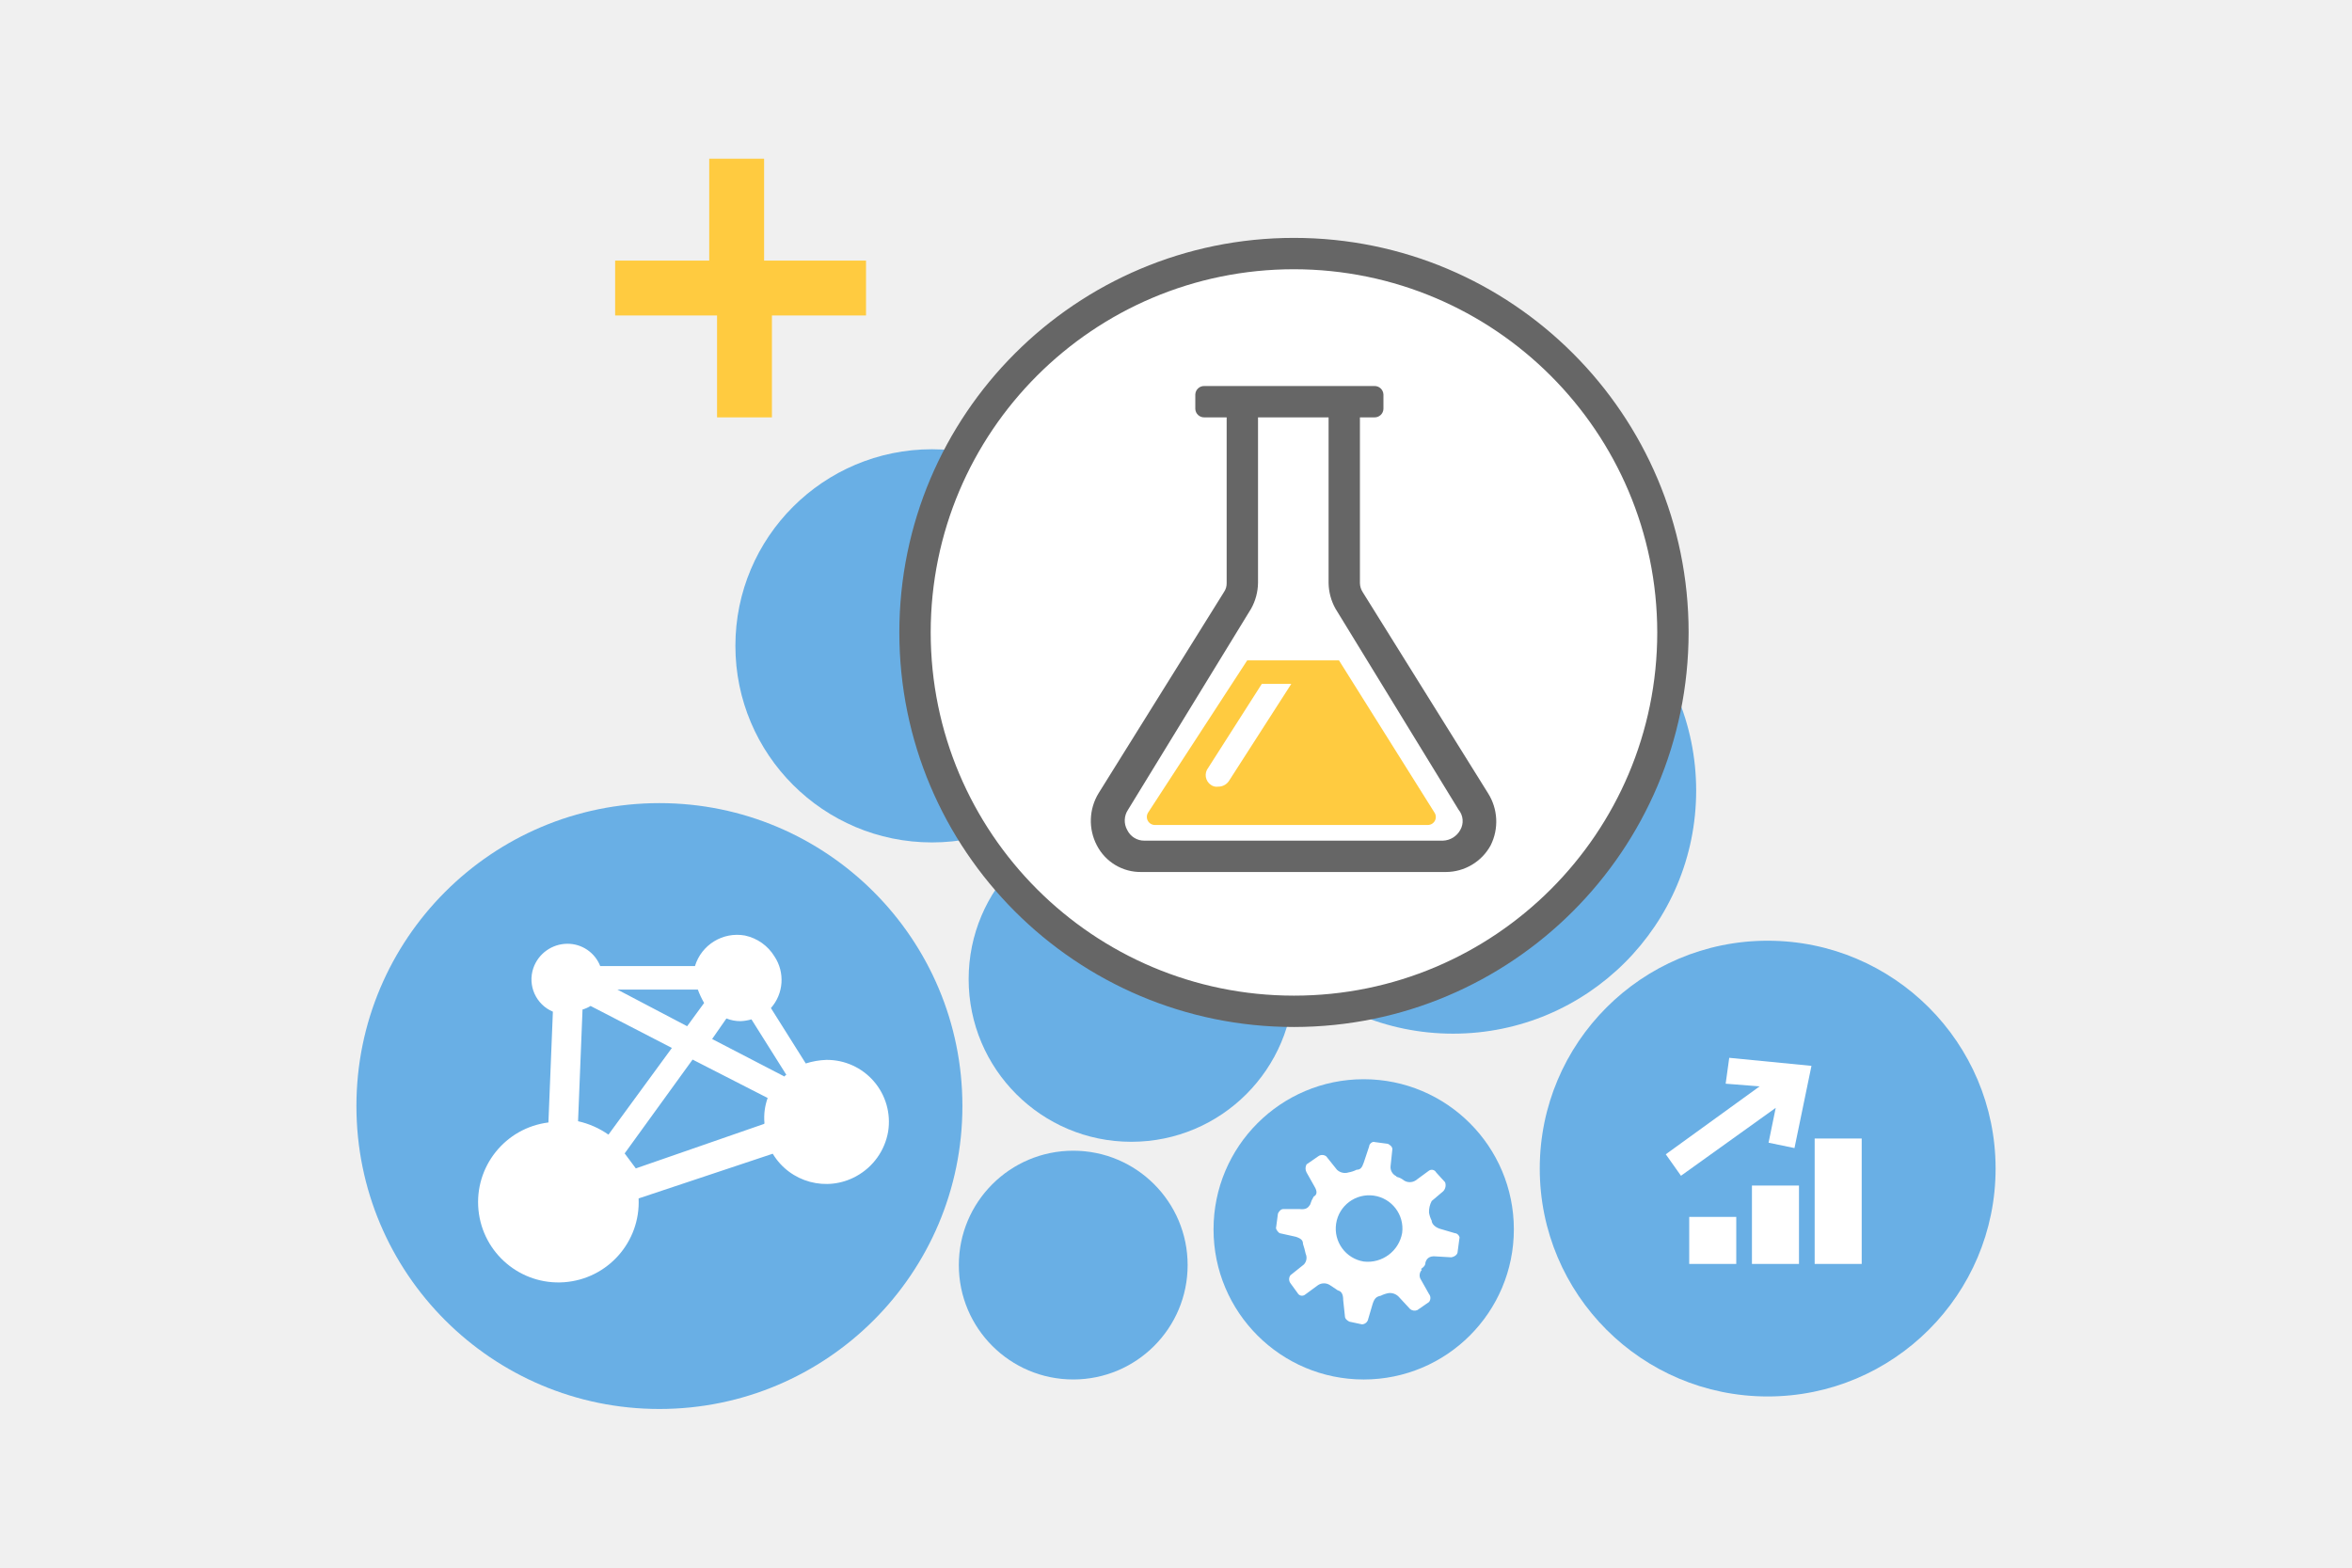
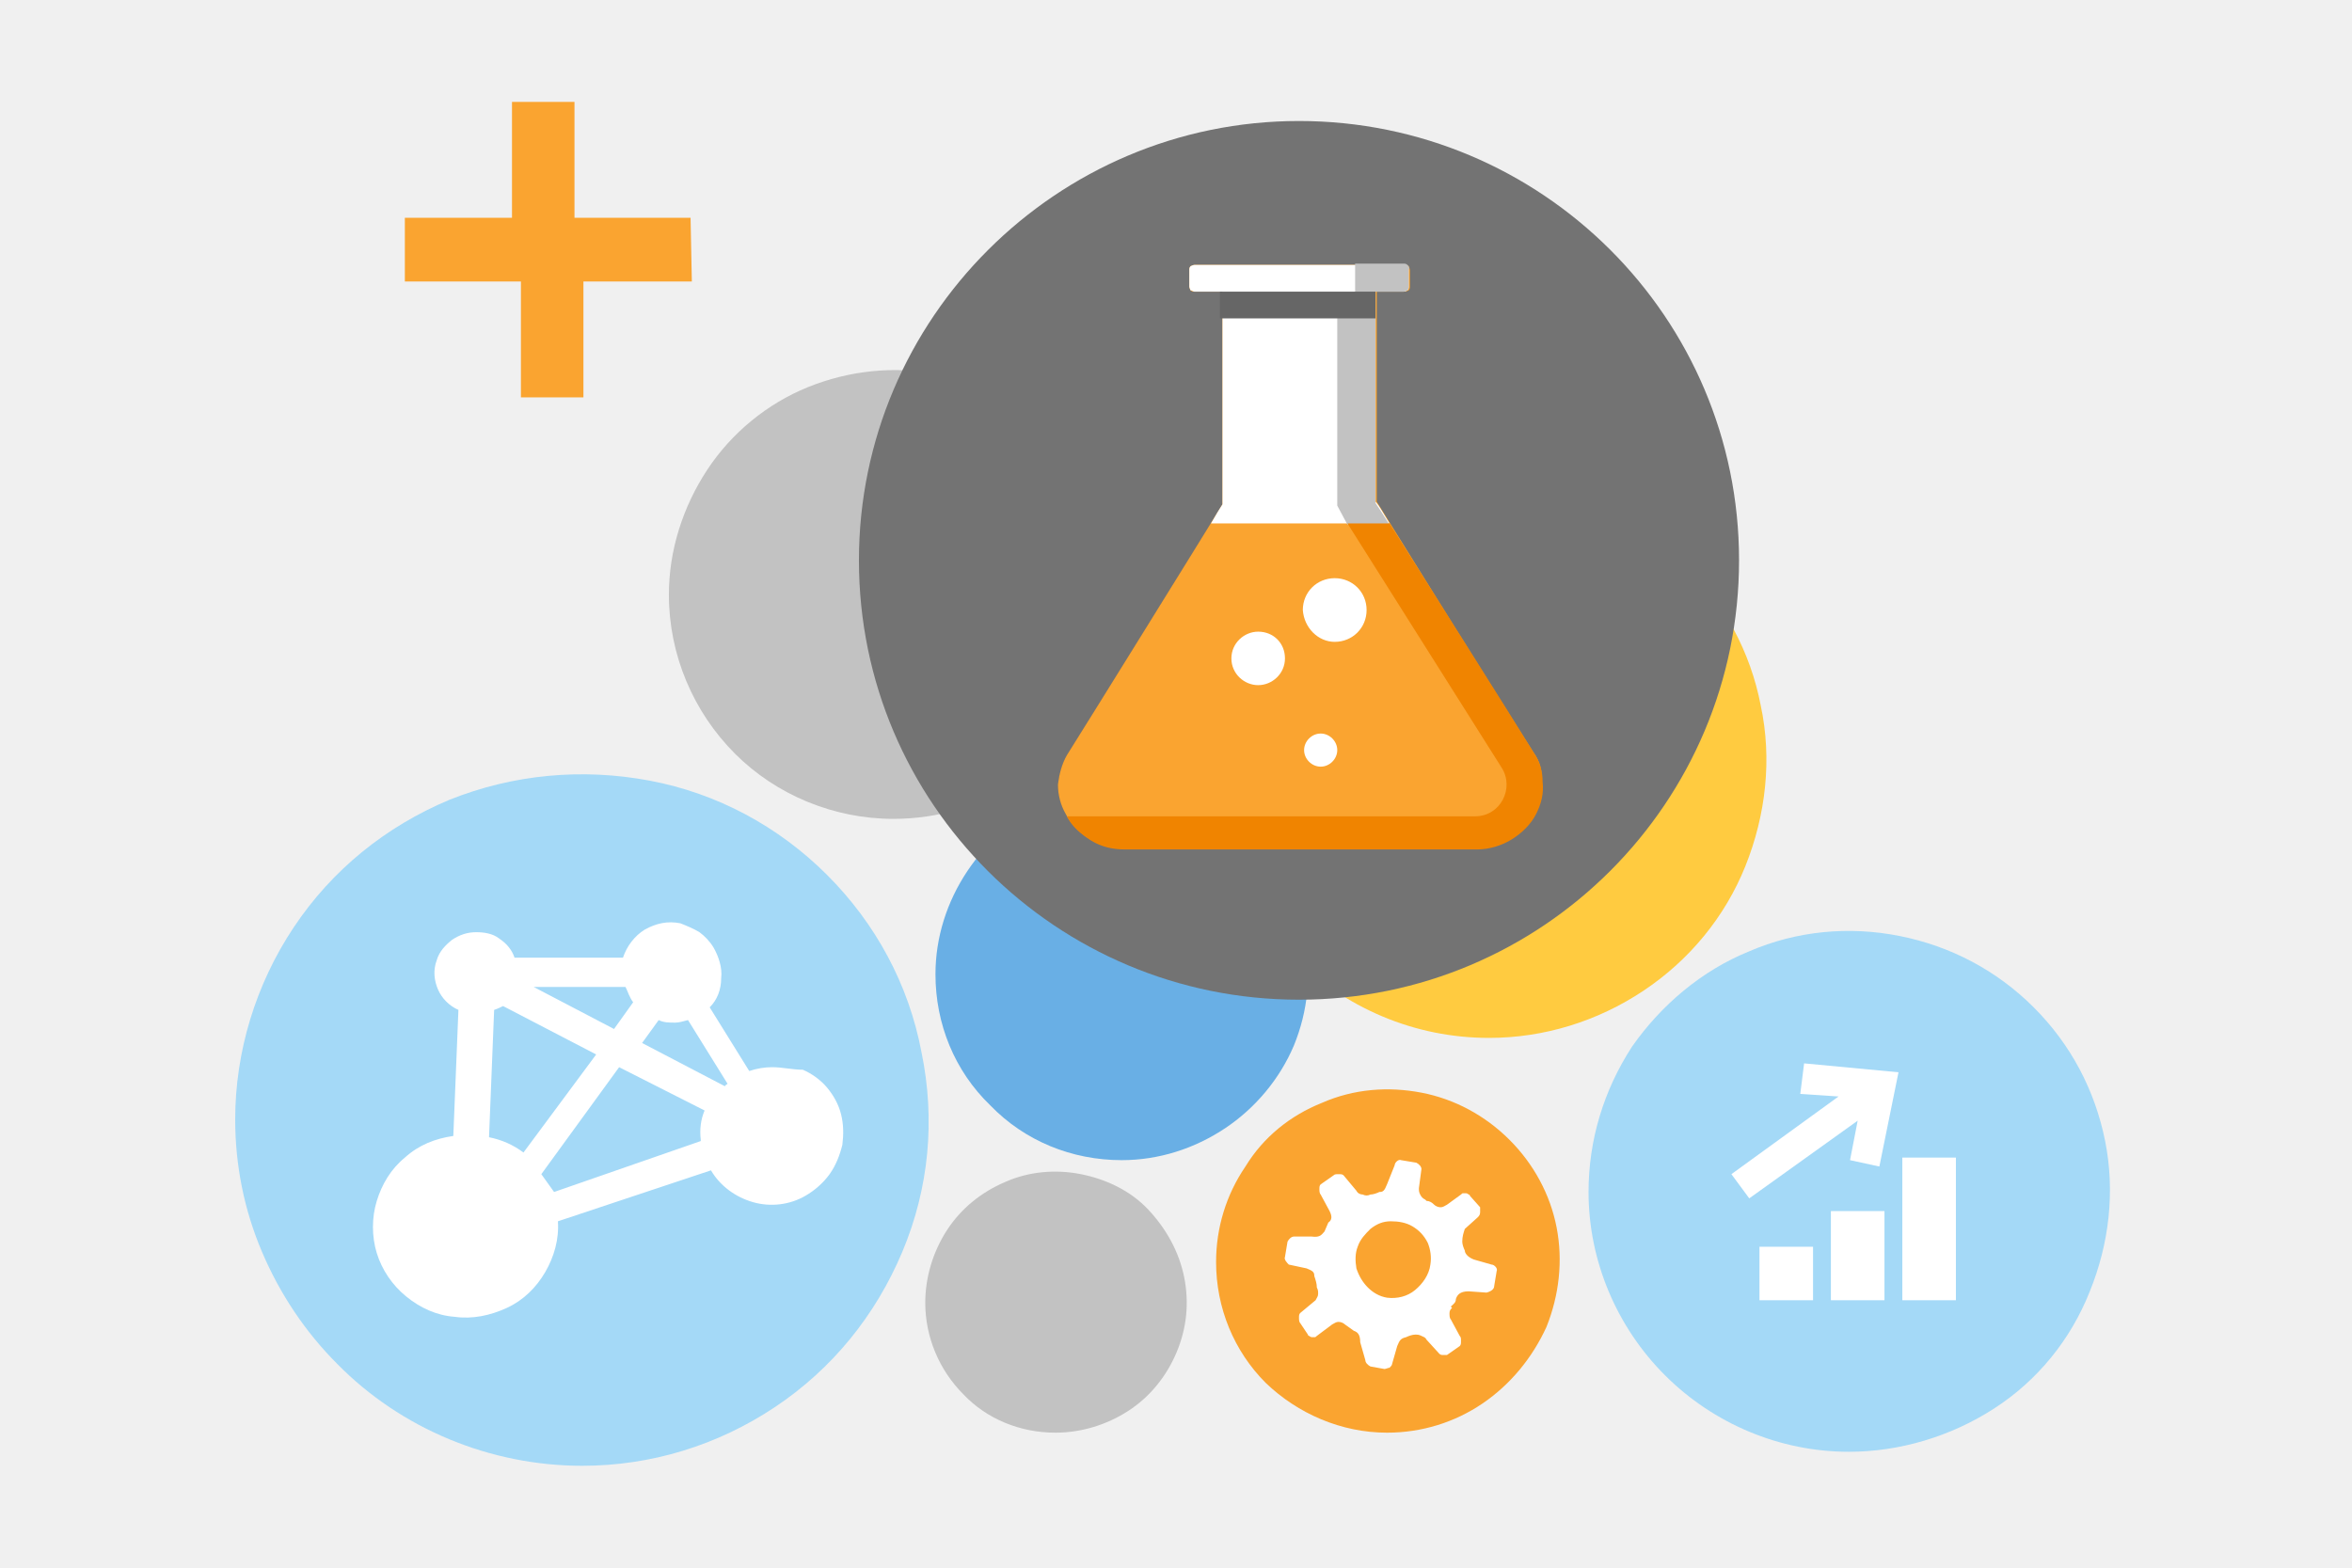
- <svg xmlns="http://www.w3.org/2000/svg" viewBox="0 0 300 200">
-   <path d="M118.878,107.474A25.08,25.08,0,1,0,93.8,82.394,25.08,25.08,0,0,0,118.878,107.474Z" fill="#69afe5" />
-   <path d="M84.108,179.753a38.647,38.647,0,1,0-38.646-38.646A38.646,38.646,0,0,0,84.108,179.753Z" fill="#69afe5" />
-   <path d="M225.468,178.156a29.071,29.071,0,1,0-29.07-29.071A29.071,29.071,0,0,0,225.468,178.156Z" fill="#69afe5" />
-   <path d="M173.94,175.99a19.153,19.153,0,1,0-19.152-19.153A19.153,19.153,0,0,0,173.94,175.99Z" fill="#69afe5" />
-   <path d="M185.34,131.871a31.008,31.008,0,1,0-31.008-31.008A31.008,31.008,0,0,0,185.34,131.871Z" fill="#69afe5" />
-   <path d="M136.89,175.988A14.592,14.592,0,1,0,122.3,161.4,14.592,14.592,0,0,0,136.89,175.988Z" fill="#69afe5" />
-   <path d="M144.3,145.666a20.749,20.749,0,1,0-20.748-20.749A20.749,20.749,0,0,0,144.3,145.666Z" fill="#69afe5" />
-   <path d="M165.048,129.021a48.336,48.336,0,1,0-48.336-48.336A48.336,48.336,0,0,0,165.048,129.021Z" fill="#fff" />
-   <path d="M165.048,131.021a50.336,50.336,0,1,1,50.336-50.335A50.393,50.393,0,0,1,165.048,131.021Zm0-96.672a46.336,46.336,0,1,0,46.336,46.337A46.389,46.389,0,0,0,165.048,34.349Z" fill="#666" />
-   <path d="M110.586,40.247H98.462v13h-7v-13h-13v-7h12v-13h7v13h13v7Z" fill="#ffcb40" />
-   <path d="M173.8,75.52l15.993,25.665a6.767,6.767,0,0,1,.336,6.671,6.525,6.525,0,0,1-5.705,3.391H145.614a6.273,6.273,0,0,1-5.705-3.391,6.759,6.759,0,0,1,.224-6.671L156.127,75.52a1.928,1.928,0,0,0,.335-1.13V53.247h-2.841a1.125,1.125,0,0,1-1.159-1.08V50.328a1.123,1.123,0,0,1,1.159-1.081H175.3a1.127,1.127,0,0,1,1.159,1.081v1.839a1.121,1.121,0,0,1-1.159,1.08h-1.841V74.39A2.194,2.194,0,0,0,173.8,75.52Zm10.261,31.727a2.623,2.623,0,0,0,2.195-1.355,2.278,2.278,0,0,0-.219-2.6L170.34,77.649a6.966,6.966,0,0,1-.878-3.276V53.247h-9V74.373a6.954,6.954,0,0,1-.878,3.276l-15.695,25.644a2.468,2.468,0,0,0-.109,2.6,2.4,2.4,0,0,0,2.194,1.355h38.085Z" fill="#666" />
-   <path d="M182.952,103.64,170.788,84.248H159.083L146.46,103.64a1.031,1.031,0,0,0,.918,1.608h34.77A1.019,1.019,0,0,0,182.952,103.64Zm-26.226-3.967a1.626,1.626,0,0,1-1.368.685,1.224,1.224,0,0,1-.912-.229,1.5,1.5,0,0,1-.342-2.166l6.84-10.715h3.763Z" fill="#ffcb40" />
-   <path d="M105.4,135.217a9.711,9.711,0,0,0-2.622.456l-4.446-7.067a5.421,5.421,0,0,0,.453-6.587,5.835,5.835,0,0,0-3.766-2.668,5.625,5.625,0,0,0-6.377,3.9H76.56a4.472,4.472,0,0,0-4.2-2.849,4.616,4.616,0,0,0-4.333,3.106,4.472,4.472,0,0,0,2.494,5.558l-.57,14.135a10.243,10.243,0,1,0,11.505,9.7l.009-.013,17.1-5.7a7.944,7.944,0,0,0,10.64,2.876,8.042,8.042,0,0,0,4.077-5.695A7.9,7.9,0,0,0,105.4,135.217Zm-5.334,2.125-9.234-4.788,1.824-2.622a4.726,4.726,0,0,0,1.824.342,5.722,5.722,0,0,0,1.368-.228l4.446,7.068C100.182,137.228,100.068,137.228,100.068,137.342Zm-22.458,7.41a10.873,10.873,0,0,0-3.876-1.71l.57-14.25a4.049,4.049,0,0,0,1.026-.456L85.7,133.694Zm1.14-18.505H89.01a11.505,11.505,0,0,0,.8,1.71l-2.166,2.964Zm.928,20.9,8.664-11.97,9.576,4.9a7.505,7.505,0,0,0-.408,3.226l-.048.08L81.1,149.061Z" fill="#fff" />
-   <path d="M237.462,145.248v16h-6v-16Zm-14,16h6v-10h-6Zm-8,0h6v-6h-6Zm4.648-22.994,4.332.342-11.97,8.664L214.41,150l12.084-8.663-.912,4.445,3.306.684,2.166-10.488-10.488-1.026Z" fill="#fff" />
-   <path d="M171.547,167.928c0,.342.342.57.57.684l1.6.342a.833.833,0,0,0,.8-.684l.57-1.938c.228-.684.456-.912,1.026-1.026a3.623,3.623,0,0,1,1.026-.342,1.566,1.566,0,0,1,1.254.456l1.482,1.6a.915.915,0,0,0,.912.114l1.482-1.026a.817.817,0,0,0,0-1.026l-1.026-1.824a1,1,0,0,1,.114-1.254l-.114-.114c.342-.228.57-.456.57-.8.114-.456.456-.912,1.368-.8l1.938.114c.57-.114.8-.456.8-.684l.228-1.71c.114-.228-.228-.684-.57-.684l-1.938-.57c-.684-.228-1.026-.684-1.026-1.026a3.629,3.629,0,0,1-.342-1.027,2.934,2.934,0,0,1,.342-1.481l1.482-1.255a1.125,1.125,0,0,0,.228-1.14l-1.14-1.254a.632.632,0,0,0-.912-.228l-1.71,1.254a1.377,1.377,0,0,1-1.482,0,2.245,2.245,0,0,0-.912-.456l-.114-.114a1.263,1.263,0,0,1-.684-1.254l.228-2.166c0-.342-.342-.57-.57-.684l-1.71-.228c-.228-.114-.684.228-.684.57l-.684,2.052c-.228.684-.456.912-.912.912a3.623,3.623,0,0,1-1.026.342,1.488,1.488,0,0,1-1.482-.342l-1.368-1.71a.855.855,0,0,0-1.026,0l-1.482,1.026a1.065,1.065,0,0,0,0,1.026l1.026,1.824c.342.57.342,1.027-.114,1.255a4.457,4.457,0,0,0-.456,1.025c-.228.342-.456.684-1.368.57h-2.052c-.342,0-.57.342-.684.57l-.228,1.711c-.114.228.228.684.456.8l2.052.456c.684.228.912.456.912.912a11.04,11.04,0,0,1,.342,1.254,1.243,1.243,0,0,1-.228,1.368l-1.71,1.368a.855.855,0,0,0,0,1.026l.912,1.254a.632.632,0,0,0,.912.228l1.71-1.254a1.377,1.377,0,0,1,1.482,0l1.026.684c.456.114.684.456.684,1.254Zm7.3-10.634a4.451,4.451,0,0,1-4.9,3.648,4.253,4.253,0,1,1,4.9-3.648Z" fill="#fff" />
+ <svg xmlns="http://www.w3.org/2000/svg" width="300" height="200" viewBox="0 0 300 200" fill="none">
+   <path d="M113.951 104.468C119.645 104.468 125.177 102.843 129.895 99.594C134.613 96.507 138.355 91.958 140.47 86.759C142.585 81.56 143.236 75.712 142.097 70.188C140.958 64.664 138.193 59.465 134.288 55.566C130.221 51.504 125.177 48.905 119.645 47.767C114.114 46.63 108.257 47.28 103.05 49.392C97.844 51.504 93.289 55.241 90.197 59.952C87.106 64.664 85.317 70.188 85.317 75.874C85.317 83.51 88.408 90.821 93.777 96.182C98.983 101.381 106.304 104.468 113.951 104.468Z" fill="#C2C2C2" />
+   <path d="M74.253 187C83.039 187 91.499 184.401 98.82 179.527C106.142 174.653 111.673 167.829 115.09 159.706C118.506 151.583 119.32 142.81 117.53 134.199C115.903 125.588 111.673 117.79 105.491 111.616C99.308 105.443 91.499 101.218 82.876 99.594C74.253 97.969 65.468 98.781 57.333 102.031C49.198 105.443 42.365 110.966 37.484 118.277C32.603 125.588 30 134.199 30 142.81C30 148.658 31.139 154.345 33.417 159.706C35.694 165.067 38.948 169.941 43.016 174.003C51.15 182.288 62.539 187 74.253 187Z" fill="#A4D9F7" />
+   <path d="M235.81 185.213C242.318 185.213 248.826 183.263 254.357 179.689C259.889 176.115 264.119 170.916 266.56 164.742C269 158.731 269.813 152.07 268.512 145.571C267.21 139.073 264.119 133.224 259.401 128.513C254.683 123.801 248.826 120.714 242.318 119.415C235.81 118.115 229.14 118.765 223.12 121.364C217.1 123.801 211.894 128.188 208.152 133.549C204.572 139.073 202.62 145.409 202.62 152.07C202.62 160.843 206.199 169.291 212.382 175.465C218.564 181.639 227.025 185.213 235.81 185.213Z" fill="#A4D9F7" />
+   <path d="M176.914 182.776C181.307 182.776 185.537 181.476 189.116 179.039C192.696 176.602 195.462 173.19 197.251 169.291C198.878 165.23 199.366 160.843 198.553 156.619C197.739 152.395 195.624 148.496 192.533 145.409C189.442 142.322 185.537 140.21 181.307 139.398C177.077 138.585 172.684 138.91 168.617 140.697C164.549 142.322 161.133 145.084 158.855 148.821C156.415 152.395 155.113 156.619 155.113 161.006C155.113 166.854 157.391 172.378 161.458 176.44C165.526 180.339 171.057 182.776 176.914 182.776Z" fill="#FAA430" />
+   <path d="M189.93 132.412C196.926 132.412 203.759 130.3 209.616 126.401C215.473 122.501 220.029 116.978 222.632 110.479C225.235 103.98 226.048 96.832 224.584 90.008C223.283 83.185 219.866 76.849 214.822 71.812C209.941 66.938 203.596 63.527 196.6 62.064C189.767 60.765 182.609 61.414 176.101 64.014C169.593 66.613 164.061 71.162 160.157 77.011C156.252 82.86 154.137 89.683 154.137 96.669C154.137 106.092 157.879 115.028 164.549 121.689C171.545 128.675 180.494 132.412 189.93 132.412Z" fill="#FFCB40" />
+   <path d="M134.613 182.776C137.867 182.776 141.121 181.801 143.887 180.014C146.653 178.227 148.768 175.627 150.069 172.541C151.371 169.454 151.696 166.204 151.046 162.955C150.395 159.706 148.768 156.782 146.49 154.345C144.212 151.908 141.121 150.445 137.867 149.796C134.613 149.146 131.197 149.471 128.268 150.77C125.177 152.07 122.574 154.182 120.784 156.944C118.995 159.706 118.018 162.955 118.018 166.204C118.018 170.591 119.808 174.815 122.899 177.902C125.828 180.989 130.058 182.776 134.613 182.776Z" fill="#C2C2C2" />
+   <path d="M143.074 148.008C147.792 148.008 152.347 146.546 156.252 143.947C160.157 141.347 163.248 137.611 165.037 133.387C166.827 129 167.315 124.289 166.339 119.739C165.363 115.19 163.085 110.966 159.831 107.555C156.577 104.305 152.347 102.031 147.629 101.056C143.074 100.081 138.193 100.569 133.963 102.356C129.57 104.143 125.99 107.23 123.387 111.129C120.784 115.028 119.32 119.577 119.32 124.289C119.32 130.625 121.76 136.636 126.316 141.022C130.709 145.571 136.728 148.008 143.074 148.008Z" fill="#69AFE5" />
+   <path d="M88.245 35.908H74.416V50.692H66.444V35.908H51.639V27.784H65.305V13H73.277V27.784H88.082L88.245 35.908Z" fill="#FAA430" />
+   <path d="M98.495 136.148C97.519 136.148 96.543 136.311 95.566 136.636L90.523 128.513C91.499 127.538 91.987 126.238 91.987 124.776C92.15 123.476 91.662 122.014 91.011 120.877C90.523 120.064 89.872 119.415 89.221 118.927C88.408 118.44 87.594 118.115 86.781 117.79C85.154 117.465 83.69 117.79 82.225 118.602C80.924 119.415 79.948 120.714 79.46 122.176H65.63C65.305 121.202 64.654 120.389 63.678 119.739C62.864 119.09 61.726 118.927 60.749 118.927C59.611 118.927 58.634 119.252 57.658 119.902C56.845 120.552 56.031 121.364 55.706 122.501C55.218 123.801 55.38 125.101 55.869 126.238C56.357 127.375 57.333 128.35 58.472 128.838L57.821 144.922C55.543 145.246 53.428 146.059 51.639 147.683C49.849 149.146 48.71 151.095 48.059 153.207C47.408 155.319 47.408 157.756 48.059 159.868C48.71 161.98 50.011 163.93 51.801 165.392C53.591 166.854 55.706 167.829 57.984 167.992C60.261 168.317 62.539 167.829 64.654 166.854C66.769 165.88 68.396 164.255 69.535 162.305C70.674 160.356 71.325 158.081 71.162 155.807L90.686 149.308C91.824 151.258 93.777 152.72 96.054 153.37C98.332 154.02 100.773 153.695 102.725 152.557C103.864 151.908 105.003 150.933 105.816 149.796C106.63 148.658 107.118 147.359 107.443 146.059C107.606 144.759 107.606 143.459 107.28 142.16C106.955 140.86 106.304 139.723 105.491 138.748C104.677 137.773 103.538 136.961 102.4 136.473C101.098 136.473 99.796 136.148 98.495 136.148ZM92.475 138.585L81.9 133.062L84.015 130.137C84.666 130.462 85.317 130.462 86.13 130.462C86.618 130.462 87.106 130.3 87.757 130.137L92.8 138.261C92.638 138.423 92.475 138.423 92.475 138.585ZM66.769 147.034C65.468 146.059 64.003 145.409 62.376 145.084L63.027 128.838C63.515 128.675 63.841 128.513 64.166 128.35L76.043 134.524L66.769 147.034ZM68.071 125.913H79.785C80.11 126.563 80.273 127.213 80.761 127.863L78.321 131.275L68.071 125.913ZM69.047 149.796L78.971 136.148L89.872 141.672C89.384 142.81 89.221 144.109 89.384 145.409V145.571L70.674 152.07L69.047 149.796Z" fill="white" />
+   <path d="M249.477 147.683V165.88H242.643V147.683H249.477ZM233.532 165.88H240.366V154.507H233.532V165.88ZM224.421 165.88H231.255V159.056H224.421V165.88ZM229.628 139.56L234.509 139.885L220.842 149.796L223.12 152.882L236.949 142.972L235.973 148.008L239.715 148.821L242.155 136.798L230.116 135.661L229.628 139.56Z" fill="white" />
+   <path d="M174.148 173.515C174.148 173.84 174.474 174.165 174.799 174.328L176.589 174.653C176.752 174.653 177.077 174.49 177.24 174.49C177.402 174.328 177.565 174.165 177.565 174.003L178.216 171.728C178.541 170.916 178.704 170.754 179.355 170.591C179.68 170.429 180.168 170.266 180.494 170.266C180.819 170.266 180.982 170.266 181.307 170.429C181.632 170.591 181.795 170.591 181.958 170.916L183.585 172.703C183.747 172.866 183.91 172.866 184.073 172.866C184.236 172.866 184.398 172.866 184.561 172.866L186.188 171.728C186.351 171.566 186.351 171.403 186.351 171.078C186.351 170.754 186.351 170.591 186.188 170.429L185.049 168.317C184.886 168.154 184.886 167.829 184.886 167.504C184.886 167.179 185.049 167.017 185.212 166.854L185.049 166.692C185.374 166.367 185.7 166.204 185.7 165.717C185.862 165.23 186.188 164.742 187.327 164.742L189.604 164.905C190.255 164.742 190.581 164.417 190.581 164.092L190.906 162.143C191.069 161.818 190.581 161.331 190.255 161.331L187.978 160.681C187.164 160.356 186.839 159.868 186.839 159.543C186.676 159.218 186.513 158.731 186.513 158.406C186.513 157.756 186.676 157.269 186.839 156.782L188.466 155.319C188.628 155.157 188.791 154.994 188.791 154.669C188.791 154.507 188.791 154.182 188.791 154.02L187.489 152.557C187.489 152.395 187.327 152.395 187.327 152.395C187.327 152.395 187.164 152.232 187.001 152.232C186.839 152.232 186.839 152.232 186.676 152.232C186.513 152.232 186.513 152.233 186.351 152.395L184.561 153.695C184.236 153.857 184.073 154.02 183.747 154.02C183.422 154.02 183.097 153.857 182.934 153.695C182.609 153.37 182.283 153.207 181.958 153.207L181.795 153.045C181.47 152.882 181.307 152.72 181.144 152.395C180.982 152.07 180.982 151.908 180.982 151.583L181.307 149.146C181.307 148.821 180.982 148.496 180.656 148.333L178.704 148.008C178.379 147.846 177.89 148.333 177.89 148.658L176.914 151.095C176.589 151.908 176.426 152.07 175.938 152.07C175.613 152.232 175.125 152.395 174.799 152.395C174.474 152.557 174.148 152.557 173.823 152.395C173.498 152.395 173.172 152.233 173.01 151.908L171.383 149.958C171.22 149.796 171.057 149.796 170.732 149.796C170.406 149.796 170.244 149.796 170.081 149.958L168.454 151.095C168.291 151.258 168.291 151.42 168.291 151.745C168.291 151.908 168.291 152.233 168.454 152.395L169.593 154.507C169.918 155.157 169.918 155.644 169.43 155.969C169.268 156.294 169.105 156.782 168.942 157.106C168.617 157.431 168.454 157.919 167.315 157.756H165.037C164.712 157.756 164.387 158.081 164.224 158.406L163.899 160.356C163.736 160.681 164.224 161.168 164.387 161.331L166.664 161.818C167.478 162.143 167.641 162.305 167.641 162.793C167.803 163.28 167.966 163.768 167.966 164.255C168.129 164.58 168.129 164.742 168.129 165.067C168.129 165.392 167.966 165.555 167.803 165.88L165.851 167.504C165.688 167.667 165.688 167.829 165.688 168.154C165.688 168.317 165.688 168.641 165.851 168.804L166.827 170.266C166.827 170.429 166.99 170.429 166.99 170.429C166.99 170.429 167.153 170.591 167.315 170.591C167.478 170.591 167.478 170.591 167.641 170.591C167.803 170.591 167.803 170.591 167.966 170.429L169.918 168.966C170.244 168.804 170.406 168.641 170.732 168.641C171.057 168.641 171.383 168.804 171.545 168.966L172.684 169.779C173.172 169.941 173.498 170.266 173.498 171.241L174.148 173.515ZM182.446 161.331C182.283 162.63 181.47 163.768 180.494 164.58C179.517 165.392 178.216 165.717 176.914 165.555C175.938 165.392 175.125 164.905 174.474 164.255C173.823 163.605 173.335 162.793 173.01 161.818C172.847 160.843 172.847 159.868 173.172 159.056C173.498 158.081 174.148 157.431 174.799 156.782C175.613 156.132 176.426 155.807 177.402 155.807C178.378 155.807 179.355 155.969 180.168 156.457C180.982 156.944 181.632 157.594 182.12 158.569C182.446 159.381 182.609 160.356 182.446 161.331Z" fill="white" />
+   <path d="M165.688 127.538C196.763 127.538 221.818 102.356 221.818 71.487C221.818 40.457 196.6 15.437 165.688 15.437C134.776 15.437 109.558 40.619 109.558 71.487C109.558 102.518 134.776 127.538 165.688 127.538Z" fill="#737373" />
+   <path d="M192.696 102.031C192.208 102.843 191.557 103.493 190.906 103.818C190.093 104.305 189.279 104.468 188.466 104.468H143.399C142.585 104.468 141.772 104.305 140.958 103.818C140.145 103.331 139.657 102.843 139.169 102.031C138.843 101.381 138.681 100.731 138.681 100.081C138.681 99.431 138.843 98.781 139.169 98.132C141.284 94.72 159.18 65.964 159.343 65.639L159.668 65.151V37.207H171.871V64.989L172.196 65.476C172.359 65.801 187.815 90.496 192.533 97.969C193.021 98.619 193.184 99.269 193.346 99.919C193.184 100.731 193.021 101.381 192.696 102.031Z" fill="white" />
+   <path d="M173.66 51.829H158.367V64.989C158.367 64.989 140.308 94.233 138.518 97.482C136.728 100.731 138.193 106.255 145.026 106.255H188.14C192.858 106.255 197.414 102.518 193.184 95.37C188.954 88.221 173.823 64.176 173.823 64.176L173.66 51.829Z" fill="#FFCB40" />
+   <path d="M170.244 81.885C172.521 81.885 174.311 80.098 174.311 77.823C174.311 75.549 172.521 73.762 170.244 73.762C167.966 73.762 166.176 75.549 166.176 77.823C166.339 80.098 168.129 81.885 170.244 81.885Z" fill="white" />
+   <path d="M160.482 87.409C162.272 87.409 163.899 85.947 163.899 83.997C163.899 82.048 162.434 80.585 160.482 80.585C158.692 80.585 157.065 82.048 157.065 83.997C157.065 85.947 158.692 87.409 160.482 87.409Z" fill="white" />
+   <path d="M168.454 97.807C169.593 97.807 170.569 96.832 170.569 95.695C170.569 94.557 169.593 93.583 168.454 93.583C167.315 93.583 166.339 94.557 166.339 95.695C166.339 96.832 167.315 97.807 168.454 97.807Z" fill="white" />
+   <path d="M164.875 62.389C166.014 62.389 166.99 61.414 166.99 60.277C166.99 59.14 166.014 58.165 164.875 58.165C163.736 58.165 162.76 59.14 162.76 60.277C162.597 61.414 163.573 62.389 164.875 62.389Z" fill="white" />
+   <path d="M195.624 96.02C191.231 89.196 177.728 67.426 175.613 64.014V37.207H179.192C179.355 37.207 179.68 37.045 179.68 37.045C179.843 36.882 179.843 36.72 179.843 36.557V34.445C179.843 34.283 179.68 33.958 179.68 33.958C179.517 33.795 179.355 33.795 179.192 33.795H152.347C152.184 33.795 151.859 33.958 151.859 33.958C151.696 34.12 151.696 34.283 151.696 34.445V36.557C151.696 36.72 151.859 37.045 151.859 37.045C152.022 37.207 152.184 37.207 152.347 37.207H155.926V64.339C153.649 68.076 138.03 93.258 136.078 96.344C135.427 97.482 135.101 98.781 134.939 100.081C134.939 101.381 135.264 102.681 135.915 103.818C136.566 105.118 137.705 106.255 139.006 107.067C140.308 107.88 141.772 108.204 143.236 108.204H188.303C189.767 108.204 191.394 107.717 192.696 106.905C193.997 106.092 195.136 104.955 195.787 103.655C196.438 102.356 196.763 101.056 196.6 99.594C196.763 98.457 196.438 97.157 195.624 96.02ZM192.696 102.031C192.208 102.843 191.557 103.493 190.906 103.818C190.093 104.305 189.279 104.468 188.466 104.468H143.399C142.585 104.468 141.772 104.305 140.958 103.818C140.145 103.33 139.657 102.843 139.169 102.031C138.843 101.381 138.681 100.731 138.681 100.081C138.681 99.431 138.843 98.781 139.169 98.132C141.284 94.72 159.18 65.963 159.343 65.639L159.668 65.151V37.207H171.871V64.989L172.196 65.476C172.359 65.801 187.815 90.496 192.533 97.969C193.021 98.619 193.184 99.269 193.346 99.919C193.184 100.731 193.021 101.381 192.696 102.031Z" fill="#666666" />
+   <path d="M192.696 102.031C192.208 102.843 191.557 103.493 190.906 103.818C190.093 104.305 189.279 104.468 188.466 104.468H143.399C142.585 104.468 141.772 104.305 140.958 103.818C140.145 103.331 139.657 102.843 139.169 102.031C138.843 101.381 138.681 100.731 138.681 100.081C138.681 99.431 138.843 98.781 139.169 98.132C141.284 94.72 159.18 65.964 159.343 65.639L159.668 65.151V37.207H171.871V64.989L172.196 65.476C172.359 65.801 187.815 90.496 192.533 97.969C193.021 98.619 193.184 99.269 193.346 99.919C193.184 100.731 193.021 101.381 192.696 102.031Z" fill="white" />
+   <path d="M174.799 67.101H156.415L138.03 97.319C135.59 101.218 138.518 106.255 143.074 106.255H187.652C192.696 106.58 195.95 101.056 193.347 96.832L174.799 67.101Z" fill="#FFCB40" />
+   <path d="M195.624 96.02C191.231 89.196 177.728 67.426 175.613 64.014V37.207H179.192C179.355 37.207 179.68 37.045 179.68 37.045C179.843 36.882 179.843 36.72 179.843 36.557V34.445C179.843 34.283 179.68 33.958 179.68 33.958C179.517 33.795 179.355 33.795 179.192 33.795H152.347C152.184 33.795 151.859 33.958 151.859 33.958C151.696 34.12 151.696 34.283 151.696 34.445V36.557C151.696 36.72 151.859 37.045 151.859 37.045C152.022 37.207 152.184 37.207 152.347 37.207H155.926V64.339C153.649 68.076 138.03 93.258 136.078 96.344C135.427 97.482 135.101 98.781 134.939 100.081C134.939 101.381 135.264 102.681 135.915 103.818C136.566 105.118 137.705 106.255 139.006 107.067C140.308 107.88 141.772 108.204 143.236 108.204H188.303C189.767 108.204 191.394 107.717 192.696 106.905C193.997 106.092 195.136 104.955 195.787 103.655C196.438 102.356 196.763 101.056 196.6 99.594C196.763 98.457 196.438 97.157 195.624 96.02Z" fill="#FAA430" />
+   <path d="M160.482 87.409C162.272 87.409 163.899 85.947 163.899 83.997C163.899 82.048 162.434 80.585 160.482 80.585C158.692 80.585 157.065 82.048 157.065 83.997C157.065 85.947 158.692 87.409 160.482 87.409Z" fill="white" />
+   <path d="M170.244 81.885C172.521 81.885 174.311 80.098 174.311 77.823C174.311 75.549 172.521 73.762 170.244 73.762C167.966 73.762 166.176 75.549 166.176 77.823C166.339 80.098 168.129 81.885 170.244 81.885Z" fill="white" />
+   <path d="M168.454 97.807C169.593 97.807 170.569 96.832 170.569 95.695C170.569 94.557 169.593 93.583 168.454 93.583C167.315 93.583 166.339 94.557 166.339 95.695C166.339 96.832 167.315 97.807 168.454 97.807Z" fill="white" />
+   <path d="M152.347 37.207H155.926V64.339C155.601 64.826 155.113 65.639 154.462 66.776H177.24C176.426 65.476 175.938 64.501 175.45 64.014V37.207H179.029C179.192 37.207 179.517 37.045 179.517 37.045C179.68 36.882 179.68 36.72 179.68 36.557V34.445C179.68 34.283 179.517 33.958 179.517 33.958C179.355 33.795 179.192 33.795 179.029 33.795H152.347C152.184 33.795 151.859 33.958 151.859 33.958C151.696 34.12 151.696 34.283 151.696 34.445V36.557C151.696 36.72 151.859 37.045 151.859 37.045C152.022 37.045 152.184 37.207 152.347 37.207Z" fill="white" />
+   <path d="M179.517 33.795C179.355 33.633 179.192 33.633 179.029 33.633H172.847V39.644H170.569V64.501L171.871 66.938H177.24C176.426 65.639 175.775 64.664 175.45 64.177V37.207H179.029C179.192 37.207 179.517 37.045 179.517 37.045C179.68 36.882 179.68 36.72 179.68 36.557V34.445C179.843 34.12 179.68 33.958 179.517 33.795Z" fill="#C2C2C2" />
+   <path d="M175.45 37.207H155.601V40.619H175.45V37.207Z" fill="#666666" />
+   <path d="M195.624 96.02C192.045 90.171 181.632 73.762 177.24 66.776H171.871L191.557 97.969C193.184 100.569 191.394 104.143 188.14 104.143H136.078C136.728 105.443 137.867 106.417 139.169 107.23C140.47 108.042 141.935 108.367 143.399 108.367H188.466C189.93 108.367 191.557 107.88 192.858 107.067C194.16 106.255 195.299 105.118 195.95 103.818C196.6 102.518 196.926 101.218 196.763 99.756C196.763 98.457 196.438 97.157 195.624 96.02Z" fill="#F08400" />
</svg>
